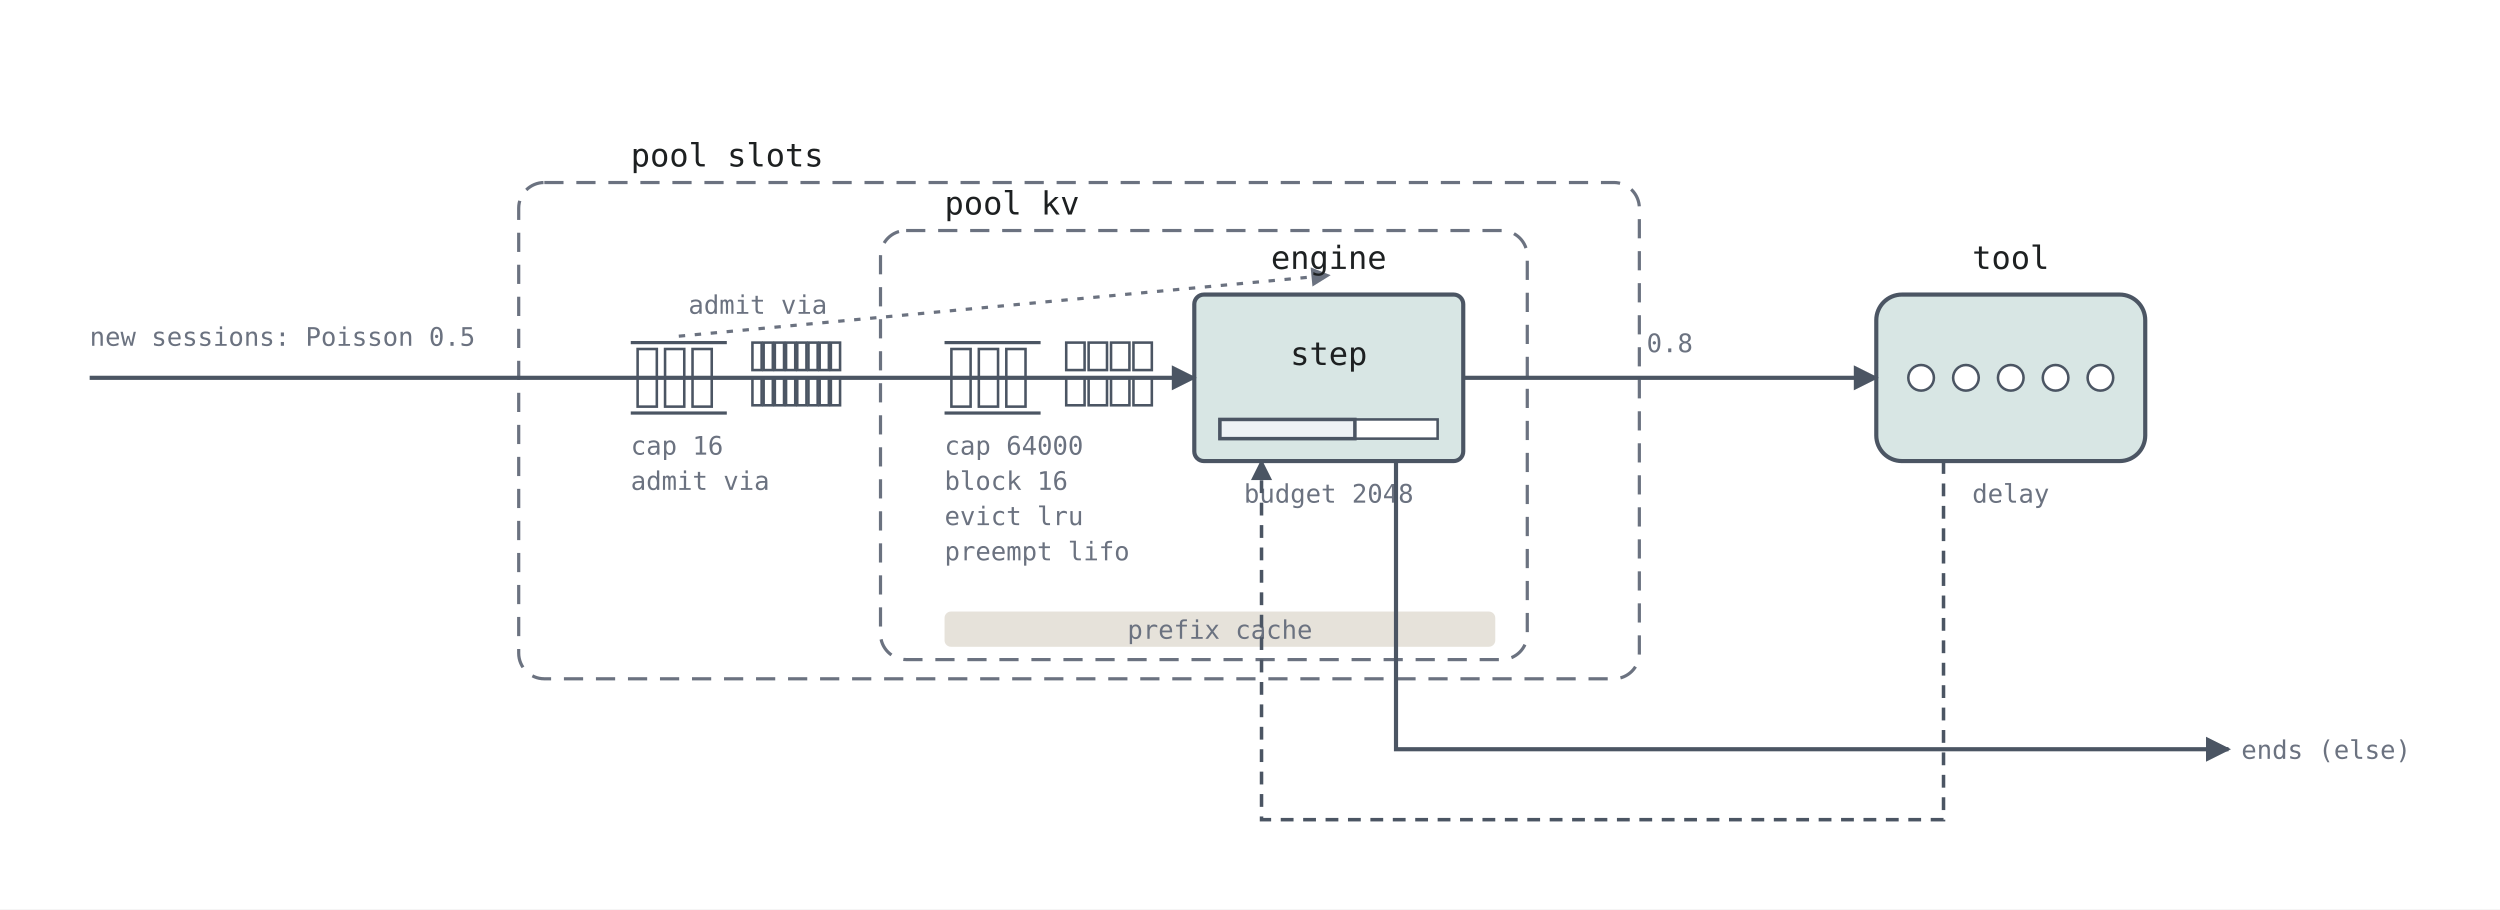
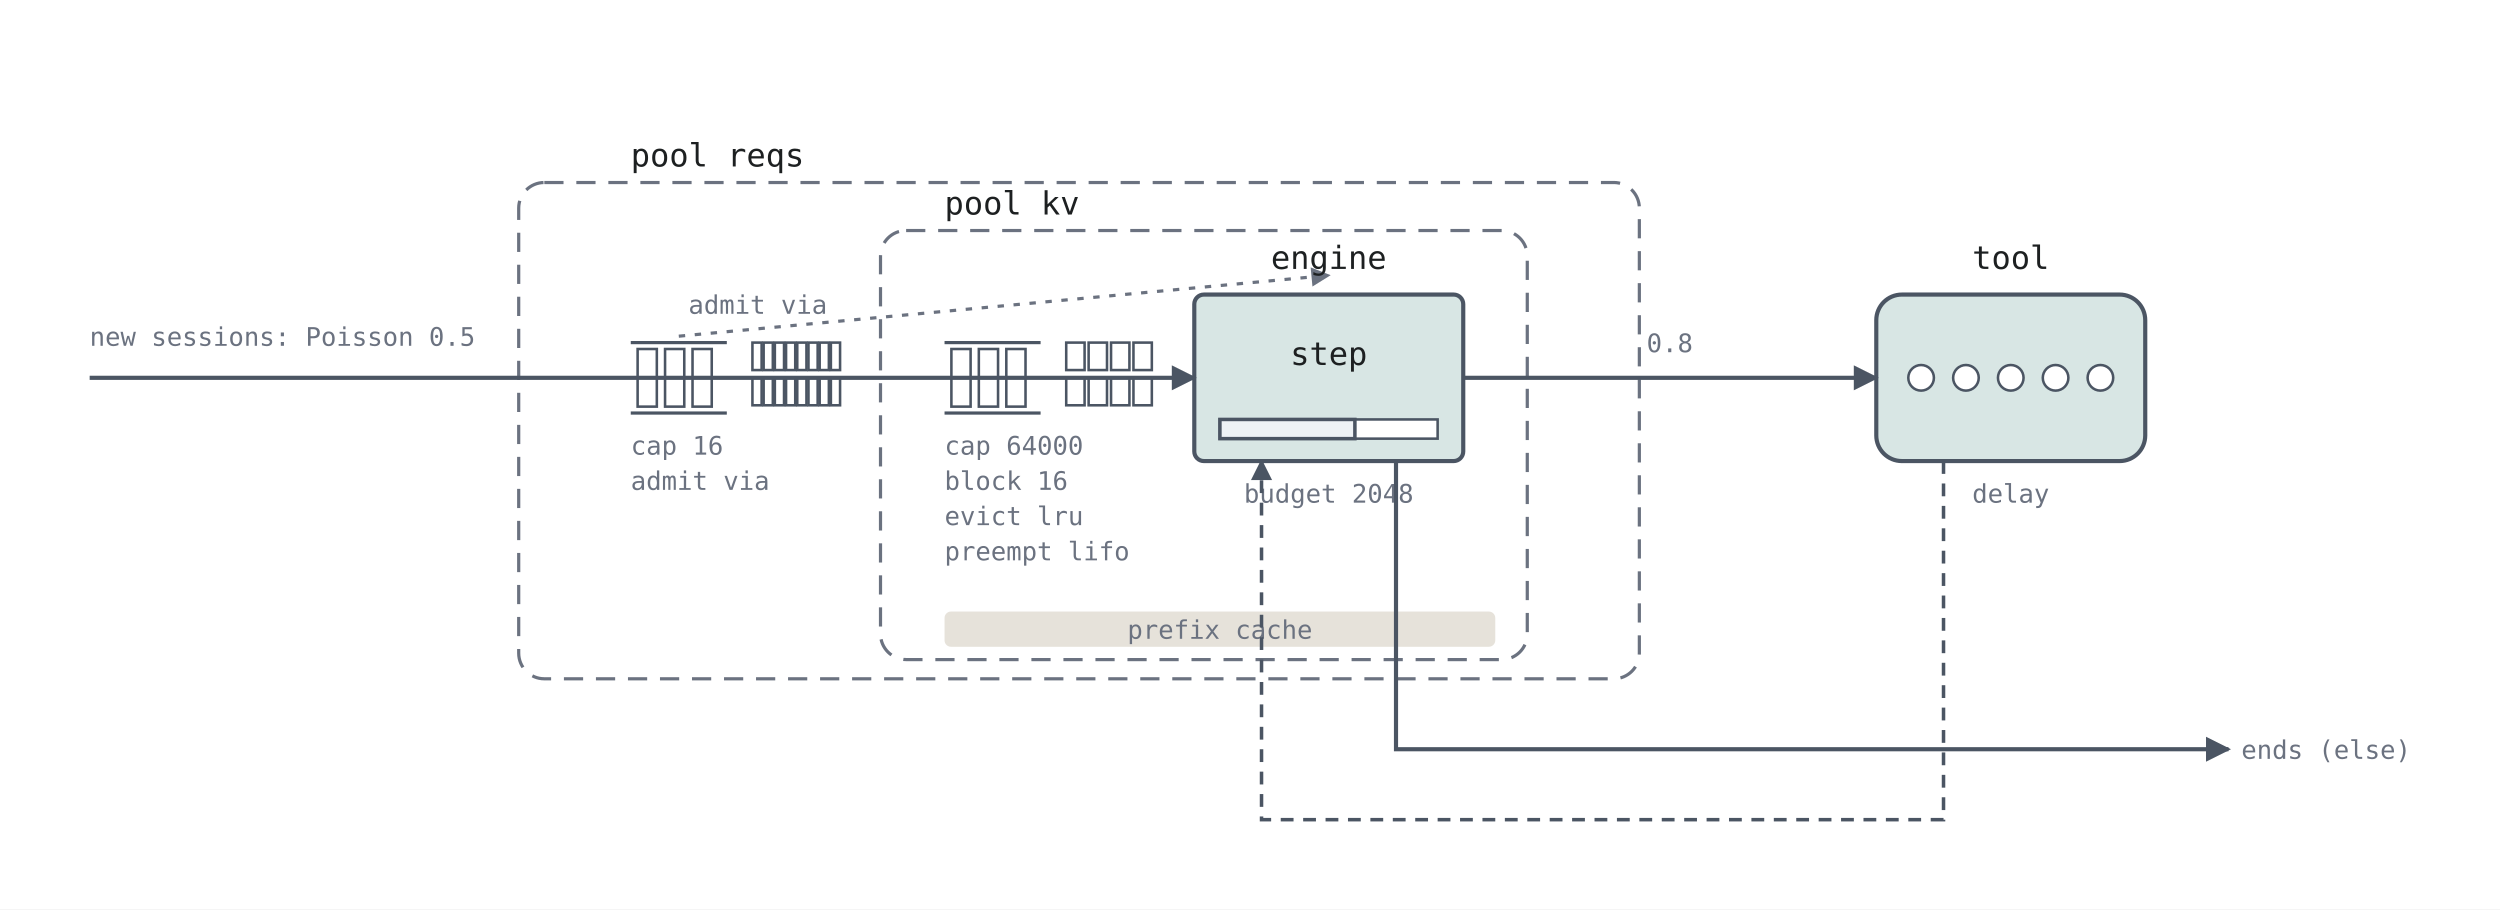
<svg xmlns="http://www.w3.org/2000/svg" width="780.8" height="284" viewBox="0 0 780.8 284" role="img">
  <style>
  text { font-family: ui-monospace, "SF Mono", Menlo, Consolas, monospace; }
  @media (prefers-color-scheme: dark) {
    text { fill: #e8e6e3; } text.dim { fill: #9aa4b2; }
    .bg { fill:#14171a }
    .solid { fill:#232a31;stroke:#b6bfcc }
    .body { fill:#232a31;stroke:#b6bfcc }
    .admission { fill:#232a31;stroke:#b6bfcc }
    .cached { fill:#33302a }
    .fits { stroke:#9aa4b2 }
    .enclosure { stroke:#9aa4b2 }
    .station { fill:#26403d;stroke:#b6bfcc }
    .cell { fill:#14171a;stroke:#b6bfcc }
    .rail { stroke:#b6bfcc }
    .flow { stroke:#b6bfcc }
    .back { stroke:#b6bfcc }
    .relation { stroke:#9aa4b2 }
    .grow { stroke:#b6bfcc }
  }
</style>
  <defs>
    <marker id="a" viewBox="0 0 10 10" refX="9" refY="5" markerWidth="6" markerHeight="6" orient="auto-start-reverse">
      <path d="M0 0 L10 5 L0 10 z" fill="context-stroke" />
    </marker>
  </defs>
  <rect class="bg" fill="#ffffff" x="0" y="0" width="780.8" height="284" />
  <rect class="enclosure" fill="none" stroke="#6b7280" stroke-width="1" stroke-dasharray="6 4" x="275" y="72" width="202" height="134" rx="8" />
  <text x="295" y="67" text-anchor="start" font-size="10" fill="#1d2021">pool kv</text>
  <path class="rail" fill="none" stroke="#4b5563" stroke-width="1" d="M295 107 L325 107 M295 129 L325 129" />
  <rect class="cell" fill="#ffffff" stroke="#4b5563" stroke-width=".8" x="297.14" y="109" width="6" height="18" />
  <rect class="cell" fill="#ffffff" stroke="#4b5563" stroke-width=".8" x="305.71" y="109" width="6" height="18" />
  <rect class="cell" fill="#ffffff" stroke="#4b5563" stroke-width=".8" x="314.29" y="109" width="6" height="18" />
  <rect class="cell" fill="#ffffff" stroke="#4b5563" stroke-width=".8" x="333" y="107" width="5.74" height="8.58" />
  <rect class="cell" fill="#ffffff" stroke="#4b5563" stroke-width=".8" x="340" y="107" width="5.74" height="8.58" />
  <rect class="cell" fill="#ffffff" stroke="#4b5563" stroke-width=".8" x="347" y="107" width="5.74" height="8.58" />
  <rect class="cell" fill="#ffffff" stroke="#4b5563" stroke-width=".8" x="354" y="107" width="5.74" height="8.58" />
  <rect class="cell" fill="#ffffff" stroke="#4b5563" stroke-width=".8" x="333" y="118" width="5.74" height="8.58" />
  <rect class="cell" fill="#ffffff" stroke="#4b5563" stroke-width=".8" x="340" y="118" width="5.74" height="8.58" />
  <rect class="cell" fill="#ffffff" stroke="#4b5563" stroke-width=".8" x="347" y="118" width="5.74" height="8.58" />
  <rect class="cell" fill="#ffffff" stroke="#4b5563" stroke-width=".8" x="354" y="118" width="5.74" height="8.58" />
  <text x="295" y="142" text-anchor="start" font-size="8" fill="#6b7280" class="dim">cap 64000</text>
  <text x="295" y="153" text-anchor="start" font-size="8" fill="#6b7280" class="dim">block 16</text>
  <text x="295" y="164" text-anchor="start" font-size="8" fill="#6b7280" class="dim">evict lru</text>
  <text x="295" y="175" text-anchor="start" font-size="8" fill="#6b7280" class="dim">preempt lifo</text>
  <rect class="cached" fill="#e6e2da" stroke="none" x="295" y="191" width="172" height="11" rx="2" />
  <text x="381" y="199.5" text-anchor="middle" font-size="8" fill="#6b7280" class="dim">prefix cache</text>
  <rect class="enclosure" fill="none" stroke="#6b7280" stroke-width="1" stroke-dasharray="6 4" x="162" y="57" width="350" height="155" rx="8" />
-   <text x="197" y="52" text-anchor="start" font-size="10" fill="#1d2021">pool slots</text>
+   <text x="197" y="52" text-anchor="start" font-size="10" fill="#1d2021">pool reqs</text>
  <path class="rail" fill="none" stroke="#4b5563" stroke-width="1" d="M197 107 L227 107 M197 129 L227 129" />
  <rect class="cell" fill="#ffffff" stroke="#4b5563" stroke-width=".8" x="199.14" y="109" width="6" height="18" />
  <rect class="cell" fill="#ffffff" stroke="#4b5563" stroke-width=".8" x="207.71" y="109" width="6" height="18" />
  <rect class="cell" fill="#ffffff" stroke="#4b5563" stroke-width=".8" x="216.29" y="109" width="6" height="18" />
  <rect class="cell" fill="#ffffff" stroke="#4b5563" stroke-width=".8" x="235" y="107" width="2.87" height="8.58" />
  <rect class="cell" fill="#ffffff" stroke="#4b5563" stroke-width=".8" x="238.5" y="107" width="2.87" height="8.58" />
  <rect class="cell" fill="#ffffff" stroke="#4b5563" stroke-width=".8" x="242" y="107" width="2.87" height="8.58" />
  <rect class="cell" fill="#ffffff" stroke="#4b5563" stroke-width=".8" x="245.5" y="107" width="2.87" height="8.58" />
  <rect class="cell" fill="#ffffff" stroke="#4b5563" stroke-width=".8" x="249" y="107" width="2.87" height="8.58" />
  <rect class="cell" fill="#ffffff" stroke="#4b5563" stroke-width=".8" x="252.5" y="107" width="2.87" height="8.58" />
  <rect class="cell" fill="#ffffff" stroke="#4b5563" stroke-width=".8" x="256" y="107" width="2.87" height="8.58" />
  <rect class="cell" fill="#ffffff" stroke="#4b5563" stroke-width=".8" x="259.5" y="107" width="2.87" height="8.58" />
  <rect class="cell" fill="#ffffff" stroke="#4b5563" stroke-width=".8" x="235" y="118" width="2.87" height="8.58" />
  <rect class="cell" fill="#ffffff" stroke="#4b5563" stroke-width=".8" x="238.5" y="118" width="2.87" height="8.58" />
  <rect class="cell" fill="#ffffff" stroke="#4b5563" stroke-width=".8" x="242" y="118" width="2.87" height="8.58" />
  <rect class="cell" fill="#ffffff" stroke="#4b5563" stroke-width=".8" x="245.5" y="118" width="2.87" height="8.58" />
  <rect class="cell" fill="#ffffff" stroke="#4b5563" stroke-width=".8" x="249" y="118" width="2.87" height="8.58" />
  <rect class="cell" fill="#ffffff" stroke="#4b5563" stroke-width=".8" x="252.5" y="118" width="2.87" height="8.58" />
  <rect class="cell" fill="#ffffff" stroke="#4b5563" stroke-width=".8" x="256" y="118" width="2.87" height="8.58" />
  <rect class="cell" fill="#ffffff" stroke="#4b5563" stroke-width=".8" x="259.5" y="118" width="2.87" height="8.58" />
  <text x="197" y="142" text-anchor="start" font-size="8" fill="#6b7280" class="dim">cap 16</text>
  <text x="197" y="153" text-anchor="start" font-size="8" fill="#6b7280" class="dim">admit via</text>
  <path class="relation" fill="none" stroke="#6b7280" stroke-width="1" stroke-dasharray="2 3" d="M212 105 L415 86" marker-end="url(#a)" />
  <text x="215" y="98" text-anchor="start" font-size="8" fill="#6b7280" class="dim">admit via</text>
  <rect class="station" fill="#d8e6e4" stroke="#4b5563" stroke-width="1.3" x="373" y="92" width="84" height="52" rx="3" />
  <rect class="cell" fill="#ffffff" stroke="#4b5563" stroke-width=".8" x="381" y="131" width="68" height="6" />
  <rect class="solid" fill="#eef2f5" stroke="#4b5563" stroke-width="1.1" x="381" y="131" width="42.16" height="6" />
  <text x="415" y="114" text-anchor="middle" font-size="10" fill="#1d2021">step</text>
  <text x="415" y="84" text-anchor="middle" font-size="10" fill="#1d2021">engine</text>
  <text x="415" y="157" text-anchor="middle" font-size="8" fill="#6b7280" class="dim">budget 2048</text>
  <rect class="station" fill="#d8e6e4" stroke="#4b5563" stroke-width="1.3" x="586" y="92" width="84" height="52" rx="8" />
  <circle class="cell" fill="#ffffff" stroke="#4b5563" stroke-width=".8" cx="600" cy="118" r="4" />
  <circle class="cell" fill="#ffffff" stroke="#4b5563" stroke-width=".8" cx="614" cy="118" r="4" />
  <circle class="cell" fill="#ffffff" stroke="#4b5563" stroke-width=".8" cx="628" cy="118" r="4" />
  <circle class="cell" fill="#ffffff" stroke="#4b5563" stroke-width=".8" cx="642" cy="118" r="4" />
  <circle class="cell" fill="#ffffff" stroke="#4b5563" stroke-width=".8" cx="656" cy="118" r="4" />
  <text x="628" y="84" text-anchor="middle" font-size="10" fill="#1d2021">tool</text>
  <text x="628" y="157" text-anchor="middle" font-size="8" fill="#6b7280" class="dim">delay</text>
  <path class="flow" fill="none" stroke="#4b5563" stroke-width="1.3" d="M28 118 L373 118" marker-end="url(#a)" />
  <text x="28" y="108" text-anchor="start" font-size="8" fill="#6b7280" class="dim">new sessions: Poisson 0.5</text>
  <path class="flow" fill="none" stroke="#4b5563" stroke-width="1.3" d="M457 118 L586 118" marker-end="url(#a)" />
  <text x="521.5" y="110" text-anchor="middle" font-size="8" fill="#6b7280" class="dim">0.8</text>
  <path class="flow" fill="none" stroke="#4b5563" stroke-width="1.3" d="M436 144 L436 234 L696 234" marker-end="url(#a)" />
  <text x="700" y="237" text-anchor="start" font-size="8" fill="#6b7280" class="dim">ends (else)</text>
  <path class="back" fill="none" stroke="#4b5563" stroke-width="1.1" stroke-dasharray="4 3" d="M607 144 L607 256 L394 256 L394 144" marker-end="url(#a)" />
</svg>
